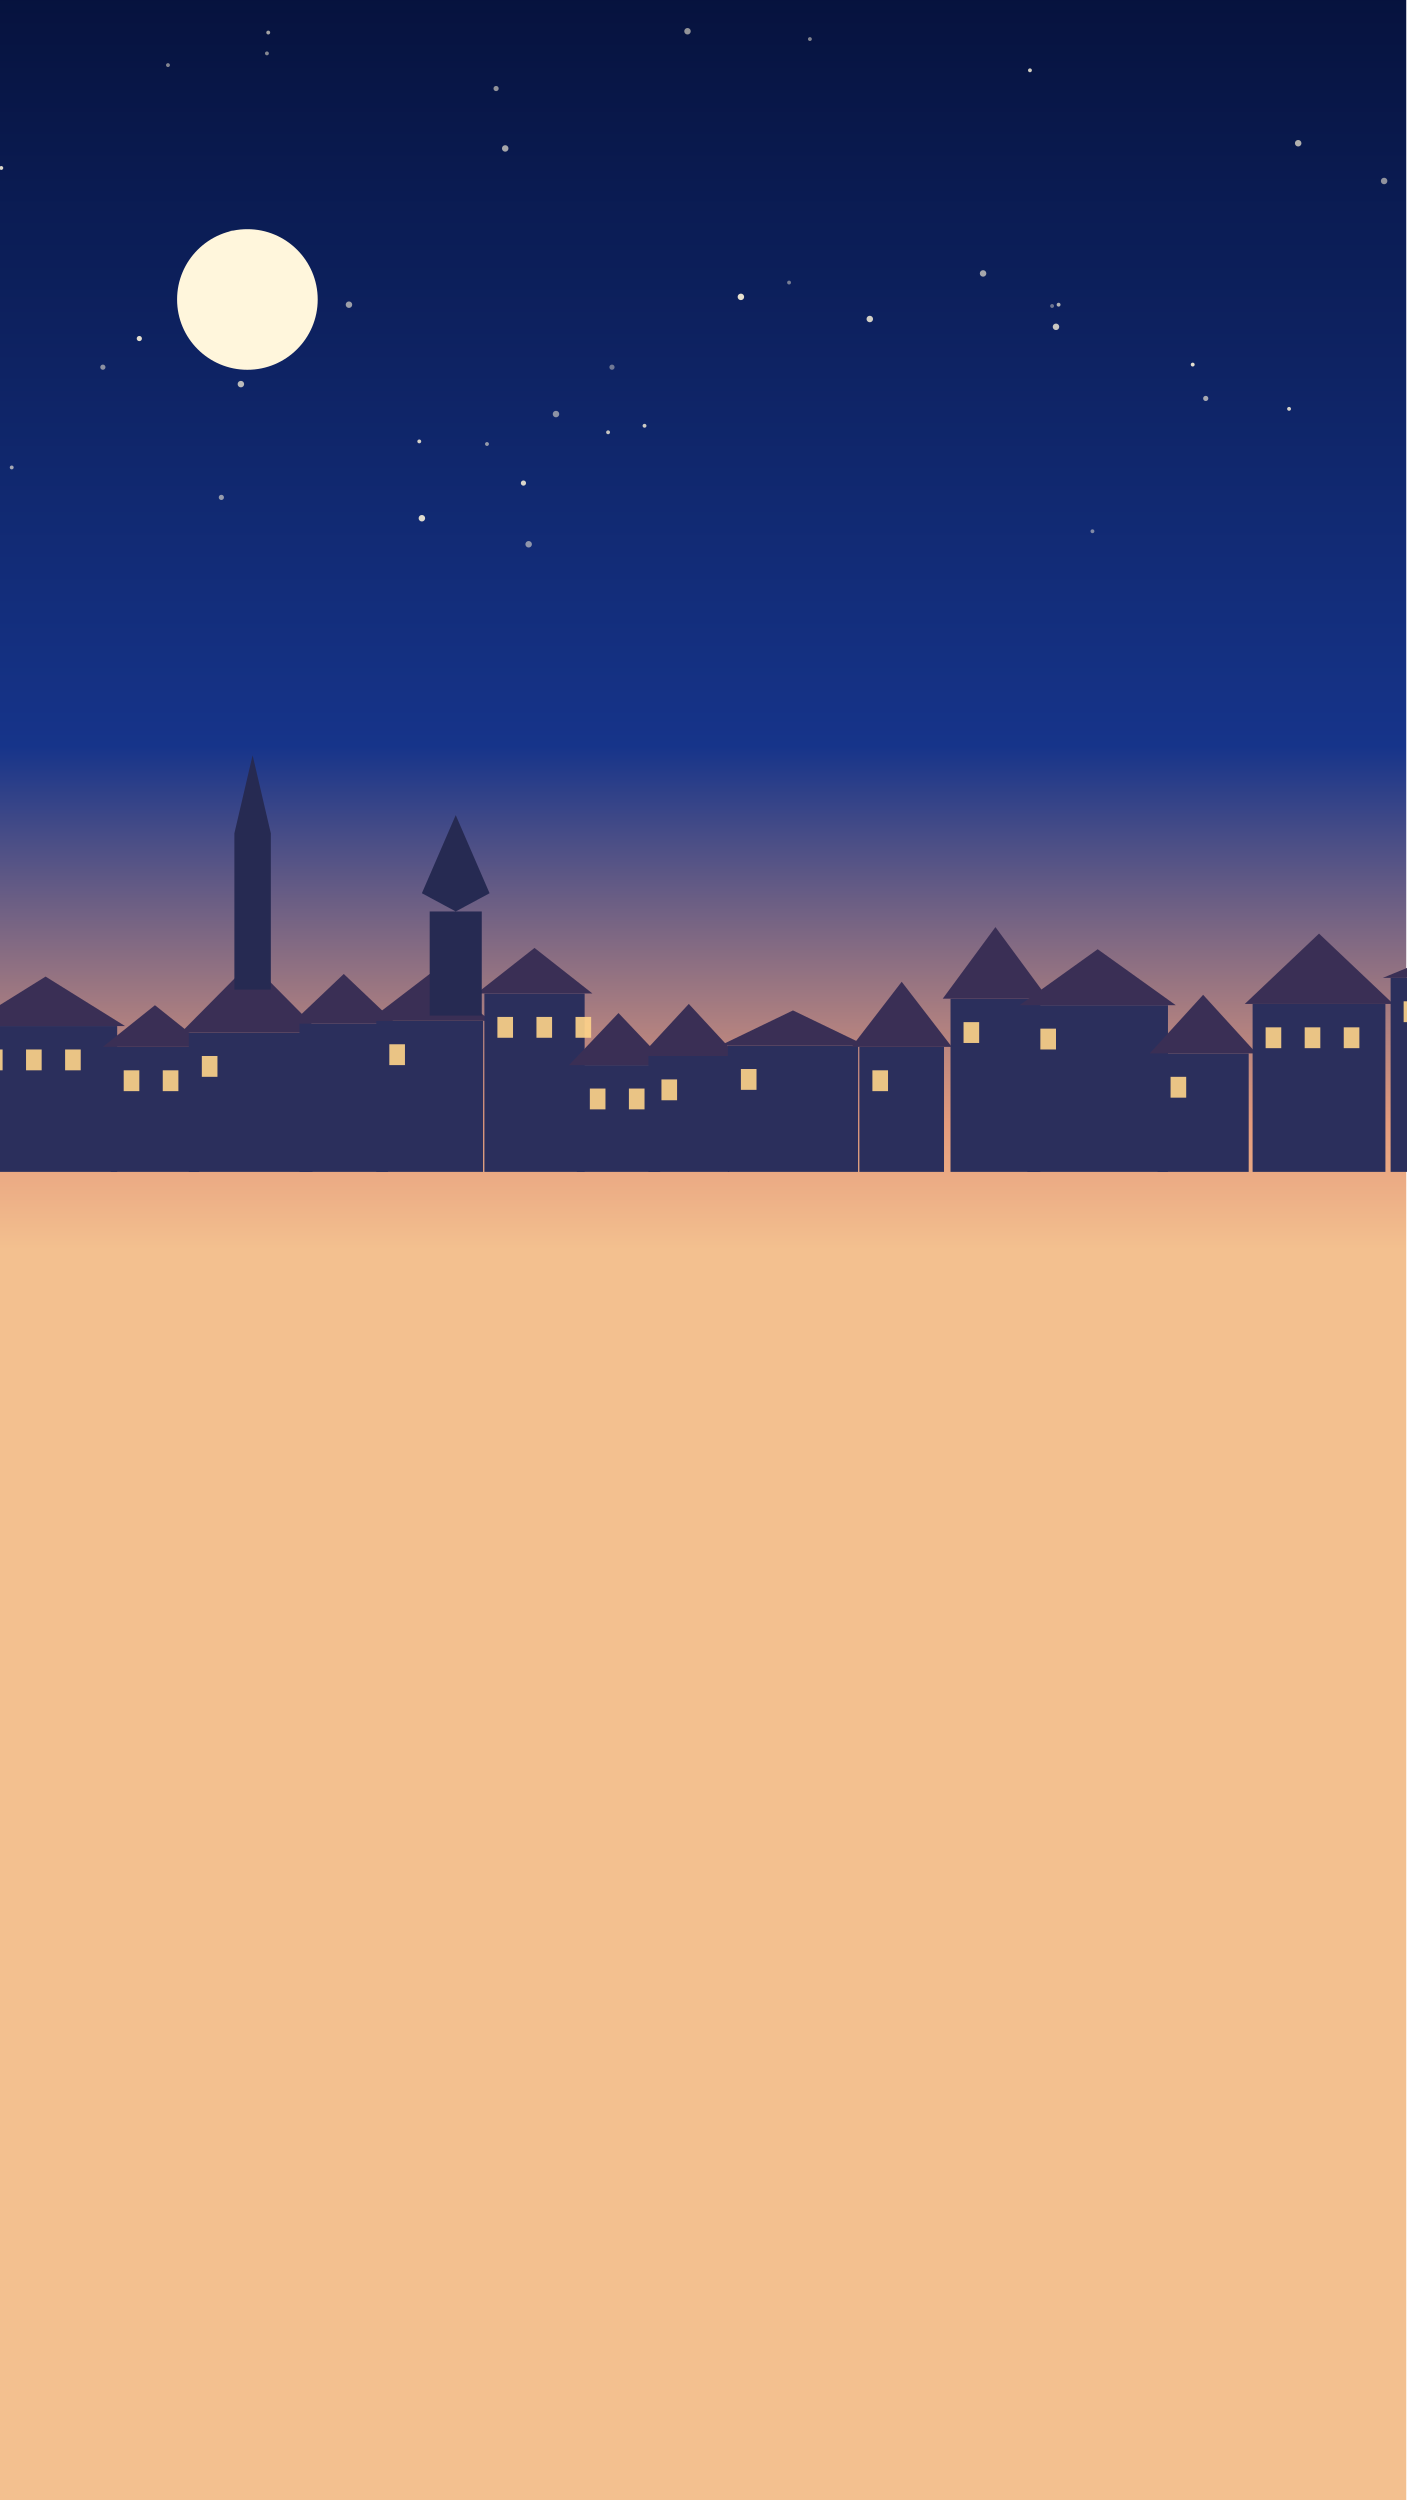
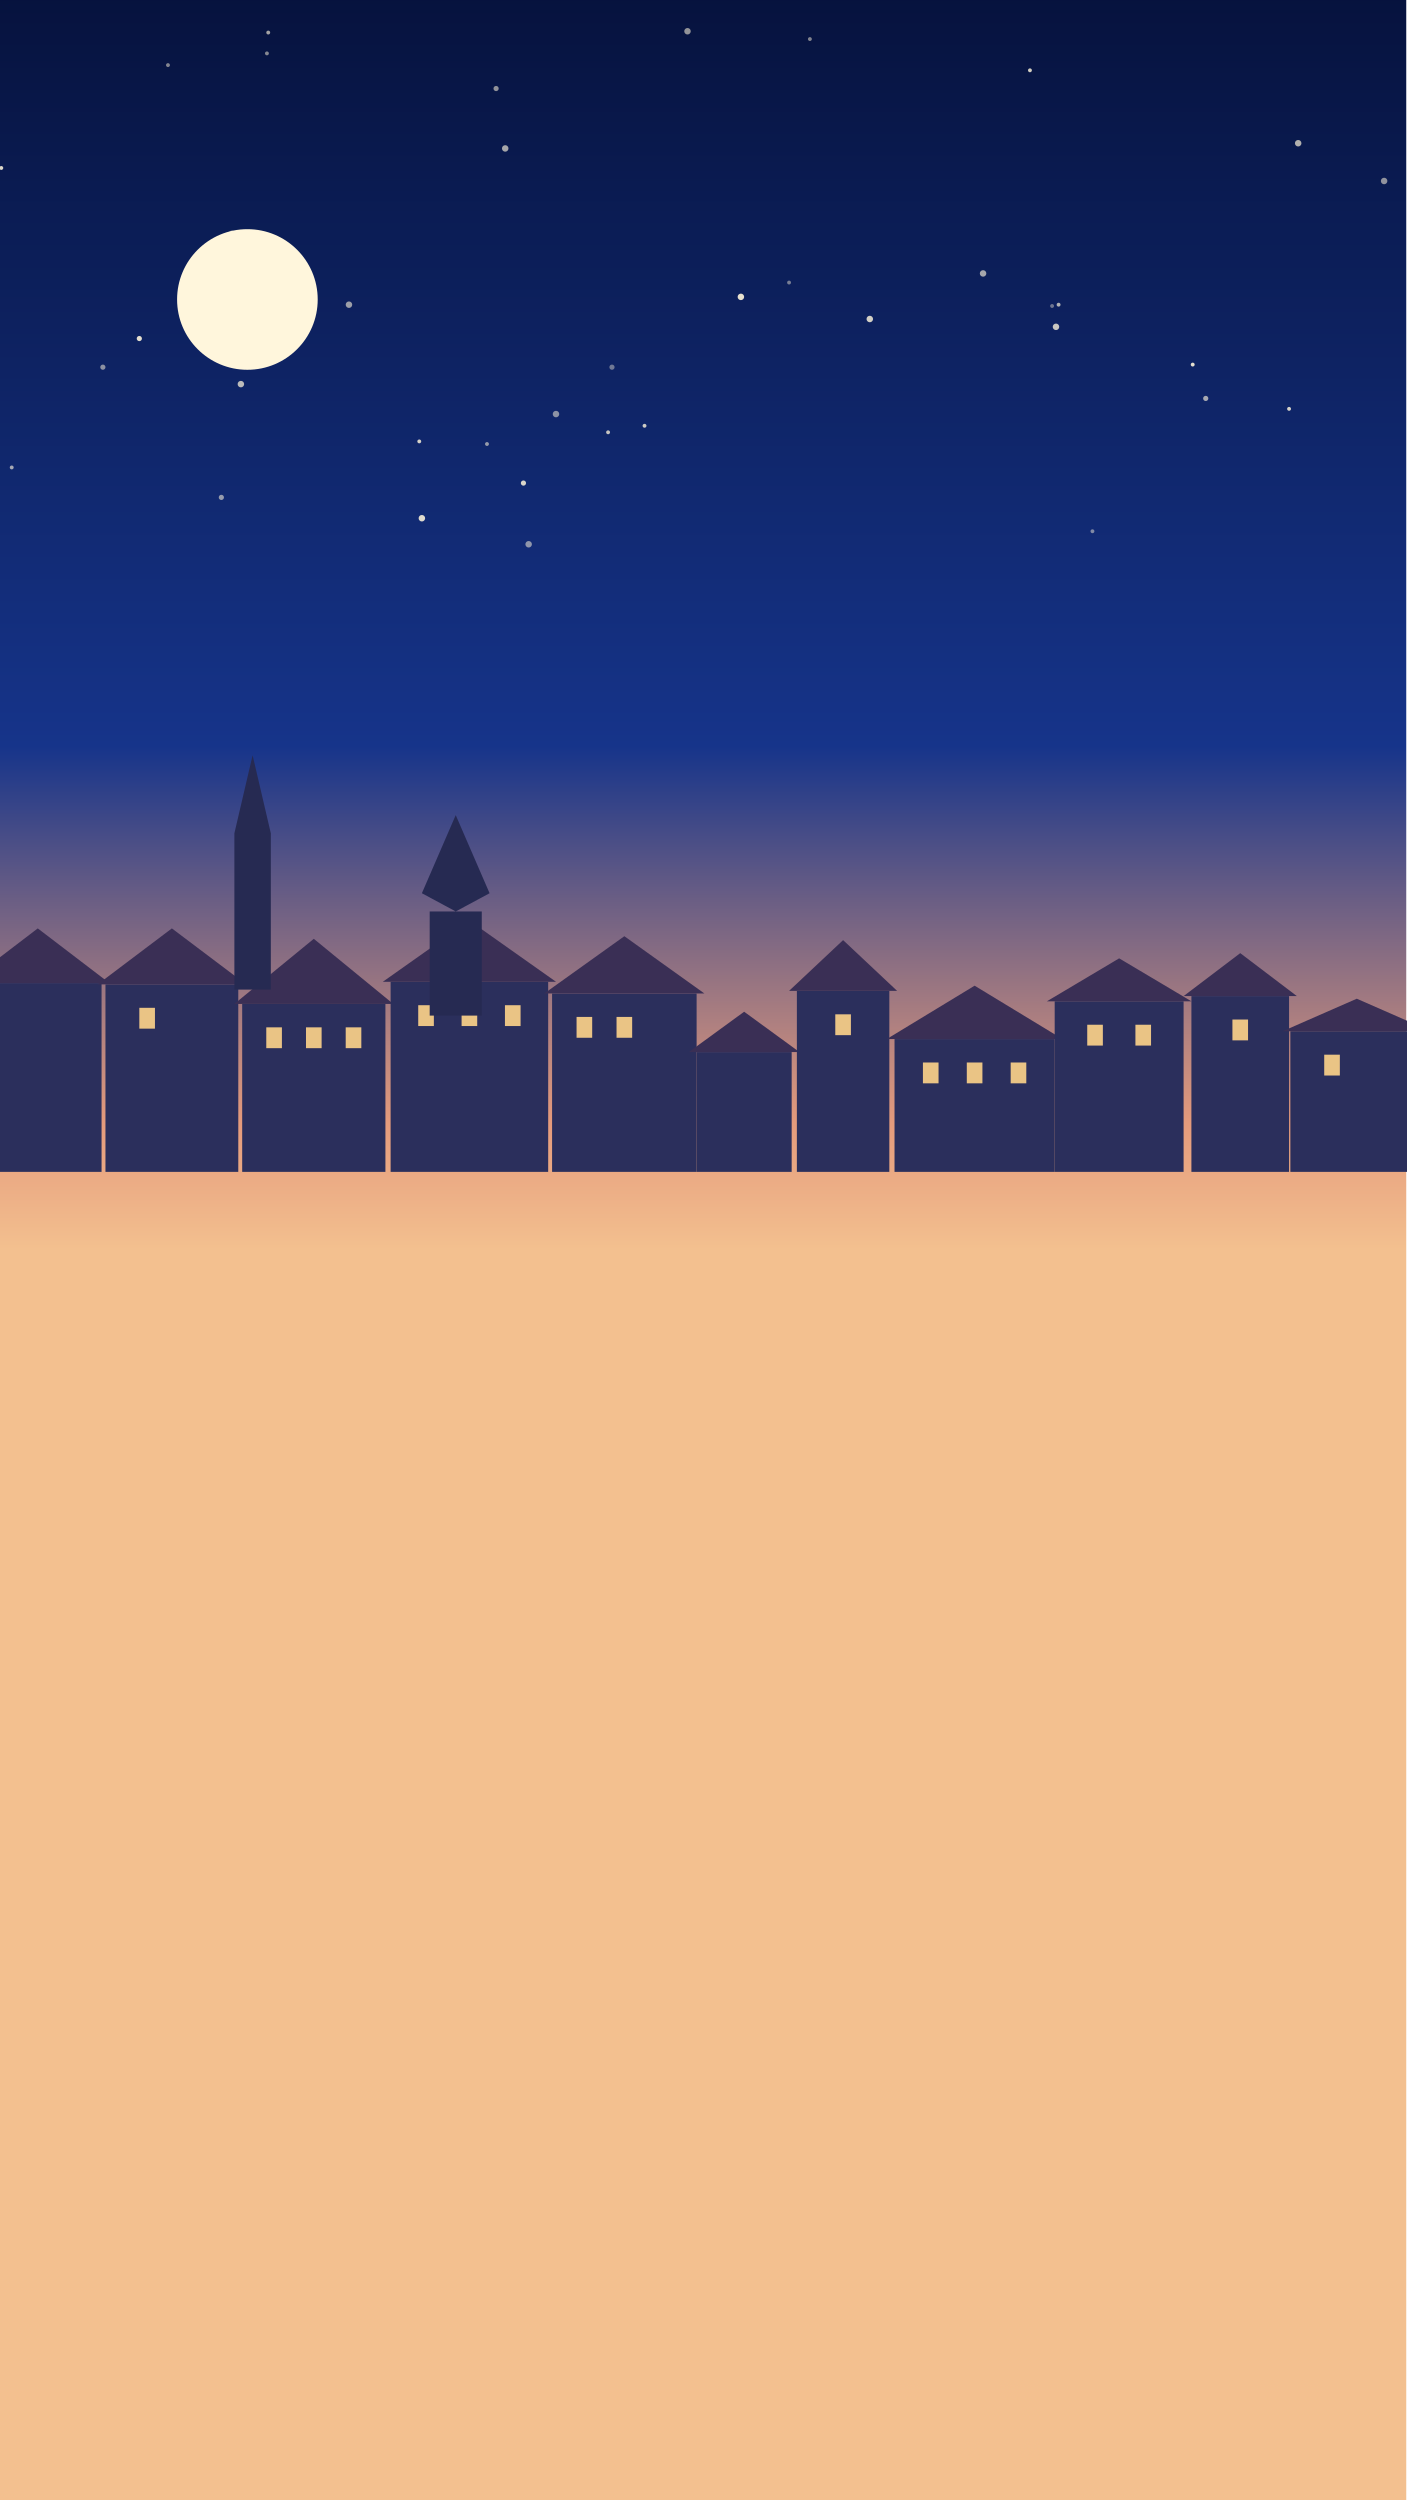
<svg xmlns="http://www.w3.org/2000/svg" viewBox="0 0 1080 1920" width="1080" height="1920">
  <defs>
    <linearGradient id="sky" x1="0" y1="0" x2="0" y2="1">
      <stop offset="0" stop-color="#06123d" />
      <stop offset=".3" stop-color="#16348a" />
      <stop offset=".45" stop-color="#e59b7c" />
      <stop offset=".5" stop-color="#f3c08f" />
    </linearGradient>
    <linearGradient id="skyc">
      <stop stop-color="#000" />
    </linearGradient>
  </defs>
  <rect width="1080" height="1920" fill="url(#sky)" />
  <circle cx="926" cy="306" r="2" fill="#fff6dc" opacity="0.63" />
  <circle cx="388" cy="114" r="2.5" fill="#fff6dc" opacity="0.64" />
  <circle cx="381" cy="68" r="2" fill="#fff6dc" opacity="0.55" />
  <circle cx="185" cy="295" r="2.5" fill="#fff6dc" opacity="0.72" />
  <circle cx="811" cy="251" r="2.5" fill="#fff6dc" opacity="0.77" />
  <circle cx="322" cy="339" r="1.5" fill="#fff6dc" opacity="0.82" />
  <circle cx="129" cy="50" r="1.5" fill="#fff6dc" opacity="0.50" />
  <circle cx="495" cy="327" r="1.5" fill="#fff6dc" opacity="0.79" />
  <circle cx="668" cy="245" r="2.5" fill="#fff6dc" opacity="0.82" />
  <circle cx="1063" cy="139" r="2.5" fill="#fff6dc" opacity="0.55" />
  <circle cx="9" cy="359" r="1.5" fill="#fff6dc" opacity="0.63" />
  <circle cx="569" cy="228" r="2.5" fill="#fff6dc" opacity="0.90" />
  <circle cx="170" cy="382" r="2" fill="#fff6dc" opacity="0.56" />
  <circle cx="470" cy="282" r="2" fill="#fff6dc" opacity="0.41" />
  <circle cx="221" cy="225" r="1.5" fill="#fff6dc" opacity="0.82" />
  <circle cx="791" cy="54" r="1.5" fill="#fff6dc" opacity="0.82" />
  <circle cx="1" cy="129" r="1.5" fill="#fff6dc" opacity="0.86" />
  <circle cx="107" cy="260" r="2" fill="#fff6dc" opacity="0.89" />
  <circle cx="813" cy="234" r="1.5" fill="#fff6dc" opacity="0.68" />
  <circle cx="406" cy="418" r="2.5" fill="#fff6dc" opacity="0.53" />
  <circle cx="178" cy="179" r="2" fill="#fff6dc" opacity="0.41" />
  <circle cx="839" cy="408" r="1.5" fill="#fff6dc" opacity="0.47" />
  <circle cx="206" cy="25" r="1.5" fill="#fff6dc" opacity="0.63" />
  <circle cx="997" cy="110" r="2.5" fill="#fff6dc" opacity="0.68" />
  <circle cx="916" cy="280" r="1.5" fill="#fff6dc" opacity="0.89" />
  <circle cx="268" cy="234" r="2.5" fill="#fff6dc" opacity="0.59" />
  <circle cx="808" cy="235" r="1.5" fill="#fff6dc" opacity="0.40" />
  <circle cx="622" cy="30" r="1.5" fill="#fff6dc" opacity="0.49" />
  <circle cx="205" cy="41" r="1.5" fill="#fff6dc" opacity="0.51" />
  <circle cx="528" cy="24" r="2.5" fill="#fff6dc" opacity="0.56" />
  <circle cx="606" cy="217" r="1.5" fill="#fff6dc" opacity="0.44" />
  <circle cx="427" cy="318" r="2.5" fill="#fff6dc" opacity="0.52" />
  <circle cx="755" cy="210" r="2.5" fill="#fff6dc" opacity="0.63" />
  <circle cx="990" cy="314" r="1.5" fill="#fff6dc" opacity="0.83" />
  <circle cx="374" cy="341" r="1.5" fill="#fff6dc" opacity="0.56" />
  <circle cx="467" cy="332" r="1.5" fill="#fff6dc" opacity="0.76" />
  <circle cx="324" cy="398" r="2.5" fill="#fff6dc" opacity="0.87" />
  <circle cx="402" cy="371" r="2" fill="#fff6dc" opacity="0.84" />
  <circle cx="160" cy="235" r="1.5" fill="#fff6dc" opacity="0.45" />
  <circle cx="79" cy="282" r="2" fill="#fff6dc" opacity="0.52" />
  <circle cx="190" cy="230" r="54" fill="#fff6dc" />
  <circle cx="210" cy="215" r="54" fill="url(#skyc)" opacity=".0" />
-   <rect x="-20" y="788" width="110" height="112" fill="#2b2f5c" />
-   <path d="M-26 788 L35.0 750 L96 788z" fill="#3a2f55" />
-   <rect x="-10" y="806" width="12" height="16" fill="#ffd48a" opacity="0.9" />
-   <rect x="20" y="806" width="12" height="16" fill="#ffd48a" opacity="0.9" />
-   <rect x="50" y="806" width="12" height="16" fill="#ffd48a" opacity="0.9" />
-   <rect x="85" y="804" width="68" height="96" fill="#2b2f5c" />
-   <path d="M79 804 L119.0 772 L159 804z" fill="#3a2f55" />
-   <rect x="95" y="822" width="12" height="16" fill="#ffd48a" opacity="0.9" />
-   <rect x="125" y="822" width="12" height="16" fill="#ffd48a" opacity="0.9" />
-   <rect x="145" y="793" width="95" height="107" fill="#2b2f5c" />
-   <path d="M139 793 L192.5 739 L246 793z" fill="#3a2f55" />
-   <rect x="155" y="811" width="12" height="16" fill="#ffd48a" opacity="0.9" />
-   <rect x="230" y="786" width="68" height="114" fill="#2b2f5c" />
-   <path d="M224 786 L264.0 748 L304 786z" fill="#3a2f55" />
-   <rect x="240" y="804" width="12" height="16" fill="#ffd48a" opacity="0" />
-   <rect x="270" y="804" width="12" height="16" fill="#ffd48a" opacity="0" />
-   <rect x="289" y="784" width="82" height="116" fill="#2b2f5c" />
-   <path d="M283 784 L330.0 748 L377 784z" fill="#3a2f55" />
-   <rect x="299" y="802" width="12" height="16" fill="#ffd48a" opacity="0.9" />
-   <rect x="329" y="802" width="12" height="16" fill="#ffd48a" opacity="0" />
-   <rect x="359" y="802" width="12" height="16" fill="#ffd48a" opacity="0" />
-   <rect x="372" y="763" width="77" height="137" fill="#2b2f5c" />
-   <path d="M366 763 L410.5 728 L455 763z" fill="#3a2f55" />
-   <rect x="382" y="781" width="12" height="16" fill="#ffd48a" opacity="0.9" />
-   <rect x="412" y="781" width="12" height="16" fill="#ffd48a" opacity="0.9" />
-   <rect x="442" y="781" width="12" height="16" fill="#ffd48a" opacity="0.9" />
-   <rect x="443" y="818" width="64" height="82" fill="#2b2f5c" />
-   <path d="M437 818 L475.0 778 L513 818z" fill="#3a2f55" />
-   <rect x="453" y="836" width="12" height="16" fill="#ffd48a" opacity="0.9" />
-   <rect x="483" y="836" width="12" height="16" fill="#ffd48a" opacity="0.9" />
-   <rect x="498" y="811" width="62" height="89" fill="#2b2f5c" />
-   <path d="M492 811 L529.0 771 L566 811z" fill="#3a2f55" />
-   <rect x="508" y="829" width="12" height="16" fill="#ffd48a" opacity="0.9" />
-   <rect x="559" y="803" width="100" height="97" fill="#2b2f5c" />
-   <path d="M553 803 L609.0 776 L665 803z" fill="#3a2f55" />
-   <rect x="569" y="821" width="12" height="16" fill="#ffd48a" opacity="0.9" />
-   <rect x="660" y="804" width="65" height="96" fill="#2b2f5c" />
-   <path d="M654 804 L692.5 754 L731 804z" fill="#3a2f55" />
-   <rect x="670" y="822" width="12" height="16" fill="#ffd48a" opacity="0.9" />
-   <rect x="700" y="822" width="12" height="16" fill="#ffd48a" opacity="0" />
-   <rect x="730" y="767" width="69" height="133" fill="#2b2f5c" />
-   <path d="M724 767 L764.5 712 L805 767z" fill="#3a2f55" />
-   <rect x="740" y="785" width="12" height="16" fill="#ffd48a" opacity="0.9" />
-   <rect x="789" y="772" width="108" height="128" fill="#2b2f5c" />
-   <path d="M783 772 L843.0 729 L903 772z" fill="#3a2f55" />
-   <rect x="799" y="790" width="12" height="16" fill="#ffd48a" opacity="0.9" />
-   <rect x="889" y="809" width="70" height="91" fill="#2b2f5c" />
-   <path d="M883 809 L924.0 764 L965 809z" fill="#3a2f55" />
-   <rect x="899" y="827" width="12" height="16" fill="#ffd48a" opacity="0.9" />
-   <rect x="962" y="771" width="102" height="129" fill="#2b2f5c" />
-   <path d="M956 771 L1013.0 717 L1070 771z" fill="#3a2f55" />
-   <rect x="972" y="789" width="12" height="16" fill="#ffd48a" opacity="0.9" />
-   <rect x="1002" y="789" width="12" height="16" fill="#ffd48a" opacity="0.9" />
-   <rect x="1032" y="789" width="12" height="16" fill="#ffd48a" opacity="0.9" />
-   <rect x="1068" y="751" width="119" height="149" fill="#2b2f5c" />
-   <path d="M1062 751 L1127.5 724 L1193 751z" fill="#3a2f55" />
-   <rect x="1078" y="769" width="12" height="16" fill="#ffd48a" opacity="0.9" />
-   <rect x="1108" y="769" width="12" height="16" fill="#ffd48a" opacity="0" />
-   <rect x="1138" y="769" width="12" height="16" fill="#ffd48a" opacity="0.9" />
+   <rect x="-20" y="755" width="98" height="145" fill="#2b2f5c" />
+   <path d="M-26 755 L29.0 713 L84 755z" fill="#3a2f55" />
+   <rect x="81" y="756" width="102" height="144" fill="#2b2f5c" />
+   <path d="M75 756 L132.0 713 L189 756z" fill="#3a2f55" />
+   <rect x="107.0" y="774" width="12" height="16" fill="#ffd48a" opacity=".9" />
+   <rect x="186" y="771" width="110" height="129" fill="#2b2f5c" />
+   <path d="M180 771 L241.0 721 L302 771z" fill="#3a2f55" />
+   <rect x="204.5" y="789" width="12" height="16" fill="#ffd48a" opacity=".9" />
+   <rect x="235.0" y="789" width="12" height="16" fill="#ffd48a" opacity=".9" />
+   <rect x="265.5" y="789" width="12" height="16" fill="#ffd48a" opacity=".9" />
+   <rect x="300" y="754" width="121" height="146" fill="#2b2f5c" />
+   <path d="M294 754 L360.5 707 L427 754z" fill="#3a2f55" />
+   <rect x="321.2" y="772" width="12" height="16" fill="#ffd48a" opacity=".9" />
+   <rect x="354.5" y="772" width="12" height="16" fill="#ffd48a" opacity=".9" />
+   <rect x="387.8" y="772" width="12" height="16" fill="#ffd48a" opacity=".9" />
+   <rect x="424" y="763" width="111" height="137" fill="#2b2f5c" />
+   <path d="M418 763 L479.5 719 L541 763z" fill="#3a2f55" />
+   <rect x="442.8" y="781" width="12" height="16" fill="#ffd48a" opacity=".9" />
+   <rect x="473.5" y="781" width="12" height="16" fill="#ffd48a" opacity=".9" />
+   <rect x="535" y="808" width="73" height="92" fill="#2b2f5c" />
+   <path d="M529 808 L571.5 777 L614 808z" fill="#3a2f55" />
+   <rect x="612" y="761" width="71" height="139" fill="#2b2f5c" />
+   <path d="M606 761 L647.5 722 L689 761z" fill="#3a2f55" />
+   <rect x="641.5" y="779" width="12" height="16" fill="#ffd48a" opacity=".9" />
+   <rect x="687" y="798" width="123" height="102" fill="#2b2f5c" />
+   <path d="M681 798 L748.5 757 L816 798z" fill="#3a2f55" />
+   <rect x="708.8" y="816" width="12" height="16" fill="#ffd48a" opacity=".9" />
+   <rect x="742.5" y="816" width="12" height="16" fill="#ffd48a" opacity=".9" />
+   <rect x="776.2" y="816" width="12" height="16" fill="#ffd48a" opacity=".9" />
+   <rect x="810" y="769" width="99" height="131" fill="#2b2f5c" />
+   <path d="M804 769 L859.5 736 L915 769z" fill="#3a2f55" />
+   <rect x="835.0" y="787" width="12" height="16" fill="#ffd48a" opacity=".9" />
+   <rect x="872.0" y="787" width="12" height="16" fill="#ffd48a" opacity=".9" />
+   <rect x="915" y="765" width="75" height="135" fill="#2b2f5c" />
+   <path d="M909 765 L952.5 732 L996 765z" fill="#3a2f55" />
+   <rect x="946.5" y="783" width="12" height="16" fill="#ffd48a" opacity=".9" />
+   <rect x="991" y="792" width="102" height="108" fill="#2b2f5c" />
+   <path d="M985 792 L1042.0 767 L1099 792z" fill="#3a2f55" />
+   <rect x="1017.0" y="810" width="12" height="16" fill="#ffd48a" opacity=".9" />
  <path d="M180 760 v-120 l14 -60 l14 60 v120z" fill="#262a52" />
  <path d="M330 780 v-80 h40 v80z M350 700 l-26 -14 l26 -60 l26 60z" fill="#262a52" />
</svg>
